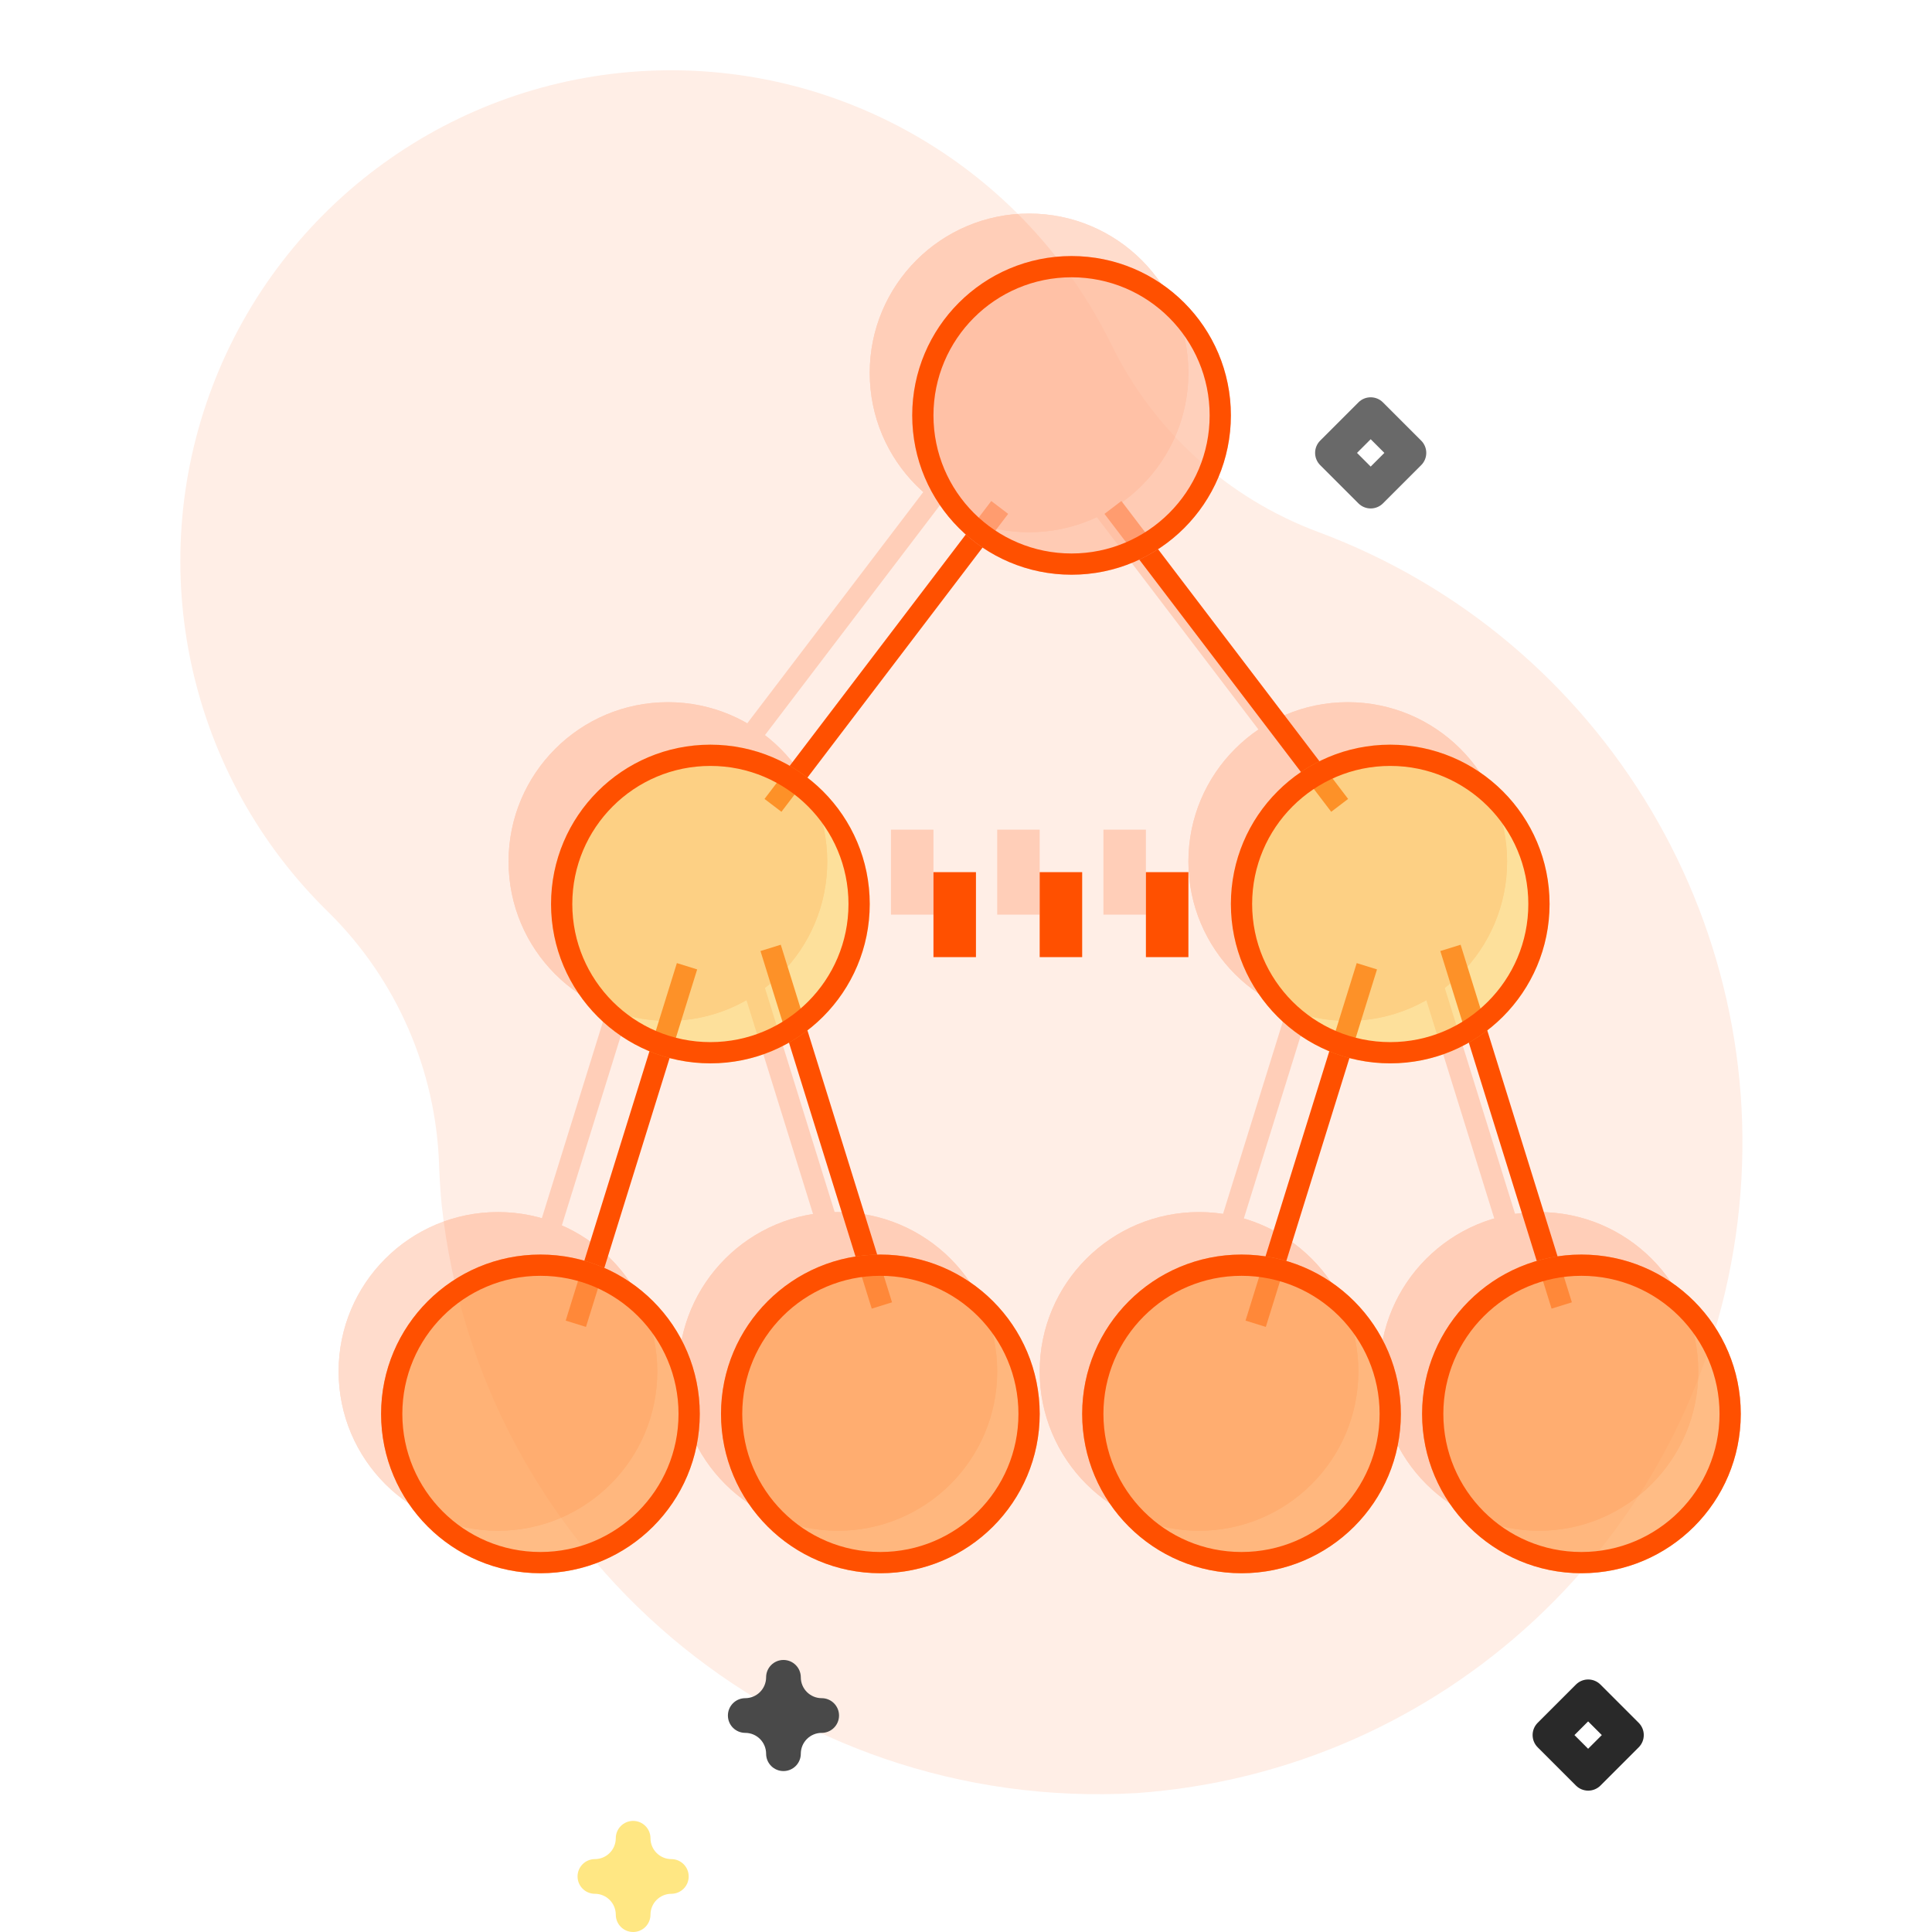
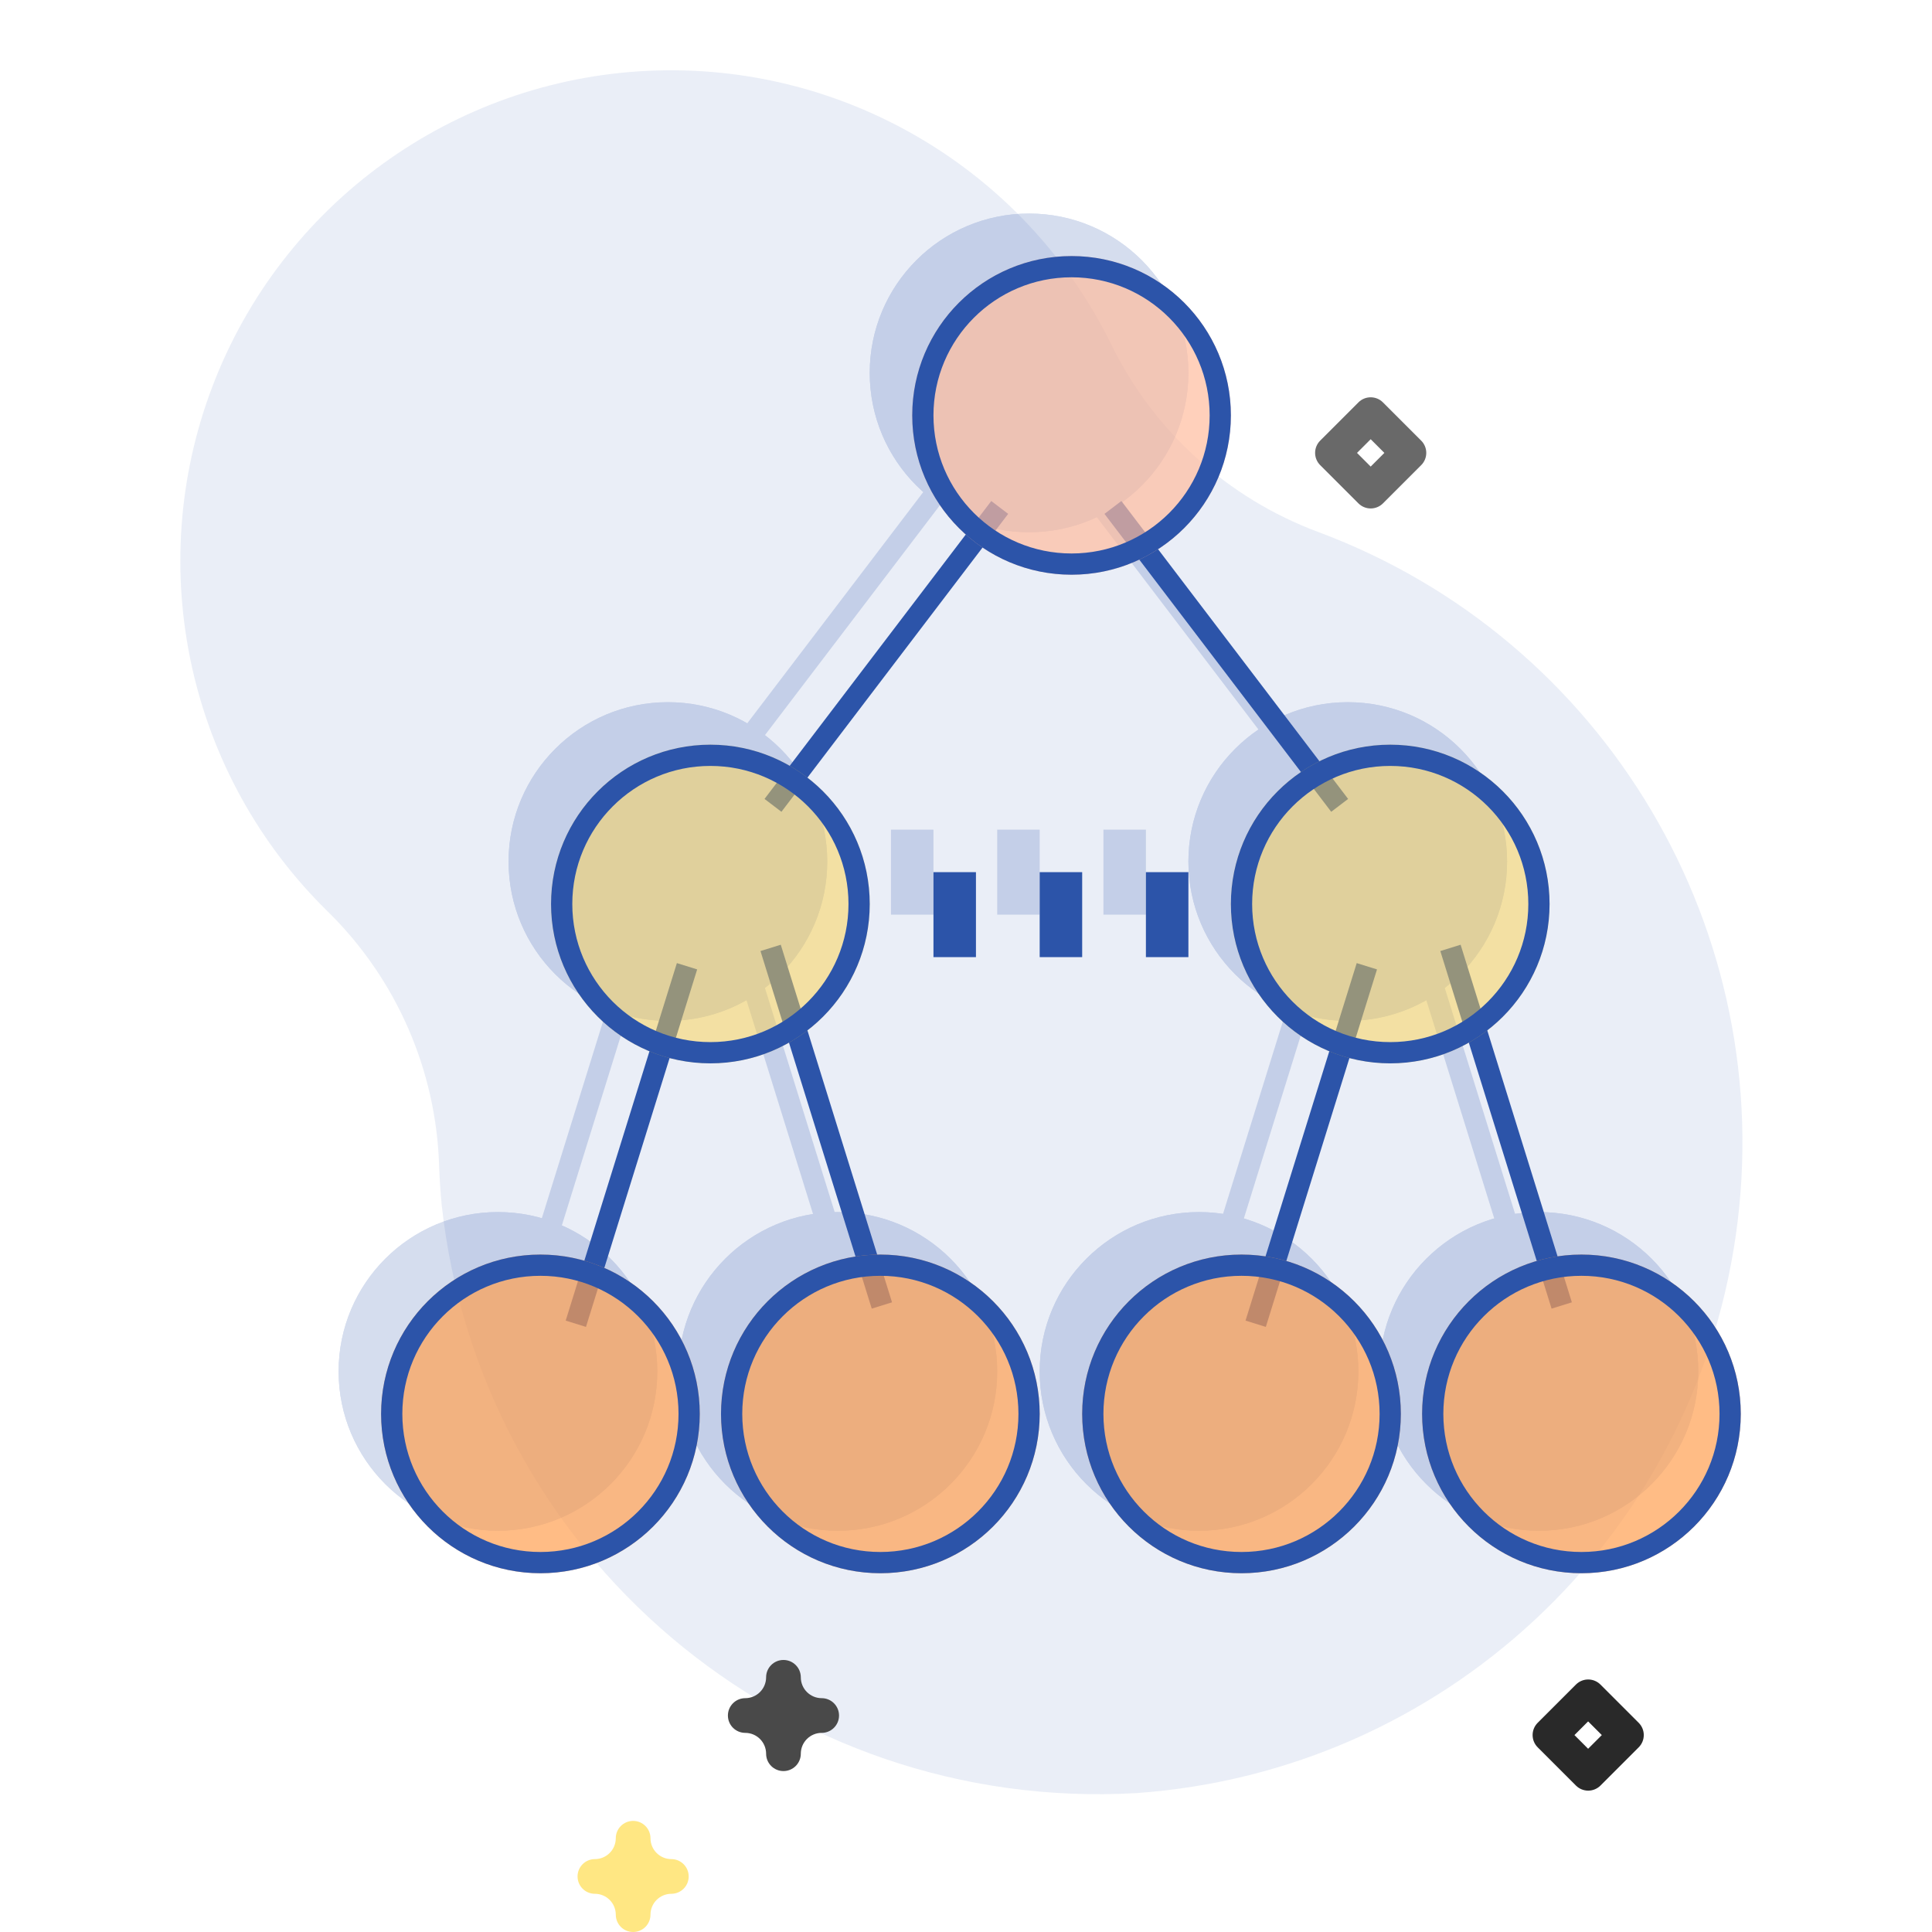
<svg xmlns="http://www.w3.org/2000/svg" id="ad-illustration" class="icon" width="100" height="100" viewBox="0 0 77.109 90.939">
  <g id="ad-illustration" transform="translate(-4076.977 2454.052)">
-     <path class="path fill primary" d="M78.368,14.388A23.084,23.084,0,1,0,39.757,38.447a17.518,17.518,0,0,1,4.351,12.28q-.03.9-.008,1.806A31.089,31.089,0,0,0,74.775,82.443,30.671,30.671,0,0,0,87.45,23.851a17.713,17.713,0,0,1-9.082-9.463Z" transform="matrix(0.998, -0.07, 0.07, 0.998, 4043.161, -2446.695)" fill="#ff5000" opacity="0.1" />
+     <path class="path fill primary" d="M78.368,14.388A23.084,23.084,0,1,0,39.757,38.447a17.518,17.518,0,0,1,4.351,12.28q-.03.9-.008,1.806A31.089,31.089,0,0,0,74.775,82.443,30.671,30.671,0,0,0,87.45,23.851a17.713,17.713,0,0,1-9.082-9.463Z" transform="matrix(0.998, -0.07, 0.07, 0.998, 4043.161, -2446.695)" fill="#2c54a9" opacity="0.1" />
    <g transform="translate(135 122)" opacity="0.2">
-       <path class="path stroke primary" d="M3969.447-2554.167l10.673,14.023" transform="translate(16)" fill="none" stroke="#ff5000" stroke-width="1" />
-       <path class="path stroke primary" d="M0,14.023,10.673,0" transform="translate(4002.196 -2519.393) rotate(160)" fill="none" stroke="#ff5000" stroke-width="1" />
-       <path class="path stroke primary" d="M3969.447-2554.167l10.673,14.023" transform="matrix(0.94, 0.342, -0.342, 0.94, -603.47, -1490.069)" fill="none" stroke="#ff5000" stroke-width="1" />
-       <path class="path stroke primary" d="M3980.119-2554.167l-10.673,14.023" fill="none" stroke="#ff5000" stroke-width="1" />
-       <g class="path fill stroke primary" transform="translate(3976 -2566)" fill="#ff5000" stroke="#ff5000" stroke-width="1">
+       <path class="path stroke primary" d="M3969.447-2554.167l10.673,14.023" transform="translate(16)" fill="none" stroke="#2c54a9" stroke-width="1" />
+       <path class="path stroke primary" d="M0,14.023,10.673,0" transform="translate(4002.196 -2519.393) rotate(160)" fill="none" stroke="#2c54a9" stroke-width="1" />
+       <path class="path stroke primary" d="M3969.447-2554.167l10.673,14.023" transform="matrix(0.94, 0.342, -0.342, 0.94, -603.47, -1490.069)" fill="none" stroke="#2c54a9" stroke-width="1" />
+       <path class="path stroke primary" d="M3980.119-2554.167l-10.673,14.023" fill="none" stroke="#2c54a9" stroke-width="1" />
+       <g class="path fill stroke primary" transform="translate(3976 -2566)" fill="#2c54a9" stroke="#2c54a9" stroke-width="1">
        <circle cx="7.5" cy="7.5" r="7.5" stroke="none" />
        <circle cx="7.5" cy="7.5" r="7" fill="none" />
      </g>
-       <path class="path stroke primary" d="M0,14.023,10.673,0" transform="translate(3970.196 -2519.393) rotate(160)" fill="none" stroke="#ff5000" stroke-width="1" />
-       <path class="path stroke primary" d="M3969.447-2554.167l10.673,14.023" transform="matrix(0.94, 0.342, -0.342, 0.94, -635.47, -1490.069)" fill="none" stroke="#ff5000" stroke-width="1" />
-       <g class="path fill stroke primary" transform="translate(3959 -2543)" fill="#ff5000" stroke="#ff5000" stroke-width="1">
+       <path class="path stroke primary" d="M0,14.023,10.673,0" transform="translate(3970.196 -2519.393) rotate(160)" fill="none" stroke="#2c54a9" stroke-width="1" />
+       <path class="path stroke primary" d="M3969.447-2554.167l10.673,14.023" transform="matrix(0.94, 0.342, -0.342, 0.94, -635.47, -1490.069)" fill="none" stroke="#2c54a9" stroke-width="1" />
+       <g class="path fill stroke primary" transform="translate(3959 -2543)" fill="#2c54a9" stroke="#2c54a9" stroke-width="1">
        <circle cx="7.5" cy="7.5" r="7.5" stroke="none" />
        <circle cx="7.5" cy="7.5" r="7" fill="none" />
      </g>
-       <g class="path fill stroke primary" transform="translate(3991 -2543)" fill="#ff5000" stroke="#ff5000" stroke-width="1">
+       <g class="path fill stroke primary" transform="translate(3991 -2543)" fill="#2c54a9" stroke="#2c54a9" stroke-width="1">
        <circle cx="7.5" cy="7.5" r="7.5" stroke="none" />
        <circle cx="7.5" cy="7.5" r="7" fill="none" />
      </g>
-       <g class="path fill stroke primary" transform="translate(3951 -2519)" fill="#ff5000" stroke="#ff5000" stroke-width="1">
+       <g class="path fill stroke primary" transform="translate(3951 -2519)" fill="#2c54a9" stroke="#2c54a9" stroke-width="1">
        <circle cx="7.5" cy="7.5" r="7.5" stroke="none" />
        <circle cx="7.5" cy="7.5" r="7" fill="none" />
      </g>
-       <g class="path fill stroke primary" transform="translate(3967 -2519)" fill="#ff5000" stroke="#ff5000" stroke-width="1">
+       <g class="path fill stroke primary" transform="translate(3967 -2519)" fill="#2c54a9" stroke="#2c54a9" stroke-width="1">
        <circle cx="7.5" cy="7.5" r="7.5" stroke="none" />
        <circle cx="7.5" cy="7.5" r="7" fill="none" />
      </g>
-       <g class="path fill stroke primary" transform="translate(3984 -2519)" fill="#ff5000" stroke="#ff5000" stroke-width="1">
+       <g class="path fill stroke primary" transform="translate(3984 -2519)" fill="#2c54a9" stroke="#2c54a9" stroke-width="1">
        <circle cx="7.5" cy="7.5" r="7.5" stroke="none" />
        <circle cx="7.5" cy="7.5" r="7" fill="none" />
      </g>
-       <g class="path fill stroke primary" transform="translate(4000 -2519)" fill="#ff5000" stroke="#ff5000" stroke-width="1">
+       <g class="path fill stroke primary" transform="translate(4000 -2519)" fill="#2c54a9" stroke="#2c54a9" stroke-width="1">
        <circle cx="7.5" cy="7.5" r="7.5" stroke="none" />
        <circle cx="7.5" cy="7.5" r="7" fill="none" />
      </g>
-       <rect class="path fill primary" width="2" height="4" transform="translate(3977 -2537)" fill="#ff5000" />
-       <rect class="path fill primary" width="2" height="4" transform="translate(3982 -2537)" fill="#ff5000" />
-       <rect class="path fill primary" width="2" height="4" transform="translate(3987 -2537)" fill="#ff5000" />
+       <rect class="path fill primary" width="2" height="4" transform="translate(3977 -2537)" fill="#2c54a9" />
+       <rect class="path fill primary" width="2" height="4" transform="translate(3982 -2537)" fill="#2c54a9" />
+       <rect class="path fill primary" width="2" height="4" transform="translate(3987 -2537)" fill="#2c54a9" />
    </g>
    <g transform="translate(137 124)">
-       <path class="path stroke primary" d="M3969.447-2554.167l10.673,14.023" transform="translate(16)" fill="none" stroke="#ff5000" stroke-width="1" />
-       <path class="path stroke primary" d="M0,14.023,10.673,0" transform="translate(4002.196 -2519.393) rotate(160)" fill="none" stroke="#ff5000" stroke-width="1" />
-       <path class="path stroke primary" d="M3969.447-2554.167l10.673,14.023" transform="matrix(0.94, 0.342, -0.342, 0.94, -603.47, -1490.069)" fill="none" stroke="#ff5000" stroke-width="1" />
-       <path class="path stroke primary" d="M3980.119-2554.167l-10.673,14.023" fill="none" stroke="#ff5000" stroke-width="1" />
-       <g class="path fill stroke primary" transform="translate(3976 -2566)" fill="#ffbd9f" stroke="#ff5000" stroke-width="1" style="fill-opacity: 0.7;">
+       <path class="path stroke primary" d="M3969.447-2554.167l10.673,14.023" transform="translate(16)" fill="none" stroke="#2c54a9" stroke-width="1" />
+       <path class="path stroke primary" d="M0,14.023,10.673,0" transform="translate(4002.196 -2519.393) rotate(160)" fill="none" stroke="#2c54a9" stroke-width="1" />
+       <path class="path stroke primary" d="M3969.447-2554.167l10.673,14.023" transform="matrix(0.94, 0.342, -0.342, 0.94, -603.47, -1490.069)" fill="none" stroke="#2c54a9" stroke-width="1" />
+       <path class="path stroke primary" d="M3980.119-2554.167l-10.673,14.023" fill="none" stroke="#2c54a9" stroke-width="1" />
+       <g class="path fill stroke primary" transform="translate(3976 -2566)" fill="#ffbd9f" stroke="#2c54a9" stroke-width="1" style="fill-opacity: 0.7;">
        <circle cx="7.5" cy="7.5" r="7.5" stroke="none" />
        <circle cx="7.5" cy="7.5" r="7" fill="none" />
      </g>
-       <path class="path stroke primary" d="M0,14.023,10.673,0" transform="translate(3970.196 -2519.393) rotate(160)" fill="none" stroke="#ff5000" stroke-width="1" />
-       <path class="path stroke primary" d="M3969.447-2554.167l10.673,14.023" transform="matrix(0.94, 0.342, -0.342, 0.94, -635.47, -1490.069)" fill="none" stroke="#ff5000" stroke-width="1" />
-       <g class="path fill stroke secondary" transform="translate(3959 -2543)" fill="#fdd250" stroke="#ff5000" stroke-width="1" style="fill-opacity: 0.5;">
+       <path class="path stroke primary" d="M0,14.023,10.673,0" transform="translate(3970.196 -2519.393) rotate(160)" fill="none" stroke="#2c54a9" stroke-width="1" />
+       <path class="path stroke primary" d="M3969.447-2554.167l10.673,14.023" transform="matrix(0.94, 0.342, -0.342, 0.94, -635.47, -1490.069)" fill="none" stroke="#2c54a9" stroke-width="1" />
+       <g class="path fill stroke secondary" transform="translate(3959 -2543)" fill="#fdd250" stroke="#2c54a9" stroke-width="1" style="fill-opacity: 0.5;">
        <circle cx="7.5" cy="7.5" r="7.5" stroke="none" />
        <circle cx="7.5" cy="7.5" r="7" fill="none" />
      </g>
-       <g class="path fill stroke secondary" transform="translate(3991 -2543)" fill="#fdd250" stroke="#ff5000" stroke-width="1" style="fill-opacity: 0.5;">
+       <g class="path fill stroke secondary" transform="translate(3991 -2543)" fill="#fdd250" stroke="#2c54a9" stroke-width="1" style="fill-opacity: 0.5;">
        <circle cx="7.5" cy="7.5" r="7.5" stroke="none" />
        <circle cx="7.5" cy="7.5" r="7" fill="none" />
      </g>
-       <g class="path fill stroke primary" transform="translate(3951 -2519)" fill="#ffa052" stroke="#ff5000" stroke-width="1" style="fill-opacity: 0.7;">
+       <g class="path fill stroke primary" transform="translate(3951 -2519)" fill="#ffa052" stroke="#2c54a9" stroke-width="1" style="fill-opacity: 0.7;">
        <circle cx="7.5" cy="7.5" r="7.5" stroke="none" />
        <circle cx="7.5" cy="7.5" r="7" fill="none" />
      </g>
-       <g class="path fill stroke primary" transform="translate(3967 -2519)" fill="#ffa052" stroke="#ff5000" stroke-width="1" style="fill-opacity: 0.7;">
+       <g class="path fill stroke primary" transform="translate(3967 -2519)" fill="#ffa052" stroke="#2c54a9" stroke-width="1" style="fill-opacity: 0.7;">
        <circle cx="7.5" cy="7.5" r="7.5" stroke="none" />
        <circle cx="7.5" cy="7.5" r="7" fill="none" />
      </g>
-       <g class="path fill stroke primary" transform="translate(3984 -2519)" fill="#ffa052" stroke="#ff5000" stroke-width="1" style="fill-opacity: 0.7;">
+       <g class="path fill stroke primary" transform="translate(3984 -2519)" fill="#ffa052" stroke="#2c54a9" stroke-width="1" style="fill-opacity: 0.7;">
        <circle cx="7.5" cy="7.5" r="7.5" stroke="none" />
        <circle cx="7.5" cy="7.5" r="7" fill="none" />
      </g>
-       <g class="path fill stroke primary" transform="translate(4000 -2519)" fill="#ffa052" stroke="#ff5000" stroke-width="1" style="fill-opacity: 0.7;">
+       <g class="path fill stroke primary" transform="translate(4000 -2519)" fill="#ffa052" stroke="#2c54a9" stroke-width="1" style="fill-opacity: 0.7;">
        <circle cx="7.5" cy="7.5" r="7.5" stroke="none" />
        <circle cx="7.5" cy="7.5" r="7" fill="none" />
      </g>
-       <rect class="path fill primary" width="2" height="4" transform="translate(3977 -2537)" fill="#ff5000" />
-       <rect class="path fill primary" width="2" height="4" transform="translate(3982 -2537)" fill="#ff5000" />
-       <rect class="path fill primary" width="2" height="4" transform="translate(3987 -2537)" fill="#ff5000" />
+       <rect class="path fill primary" width="2" height="4" transform="translate(3977 -2537)" fill="#2c54a9" />
+       <rect class="path fill primary" width="2" height="4" transform="translate(3982 -2537)" fill="#2c54a9" />
+       <rect class="path fill primary" width="2" height="4" transform="translate(3987 -2537)" fill="#2c54a9" />
    </g>
    <path class="path fill tertiary" d="M305.934,39.991a.816.816,0,0,1-.577-.239l-1.8-1.8a.816.816,0,0,1,0-1.154l1.8-1.8a.816.816,0,0,1,1.154,0l1.8,1.8a.816.816,0,0,1,0,1.155l-1.8,1.8a.817.817,0,0,1-.577.238Zm-.644-2.615.644.644.644-.644-.644-.644Z" transform="translate(3828.646 -2470.11)" fill="#696969" />
    <path class="path fill secondary" d="M368.647,409.675a.816.816,0,0,1-.577-.239l-1.8-1.8a.816.816,0,0,1,0-1.154l1.8-1.8a.816.816,0,0,1,1.154,0l1.8,1.8a.816.816,0,0,1,0,1.155l-1.8,1.8a.817.817,0,0,1-.577.238ZM368,407.06l.644.644.644-.644-.644-.644Z" transform="translate(3776.171 -2779.442)" fill="#292929" />
    <path class="path fill primary" d="M93.28,450.434a.816.816,0,0,1-.816-.816.984.984,0,0,0-.983-.982.816.816,0,1,1,0-1.633.984.984,0,0,0,.983-.982.816.816,0,1,1,1.633,0,.984.984,0,0,0,.982.982.816.816,0,0,1,0,1.633.984.984,0,0,0-.982.982.816.816,0,0,1-.817.816Z" transform="translate(4006.583 -2813.547)" fill="#ffe783" />
    <path class="path fill tertiary" d="M136.613,404.036a.816.816,0,0,1-.816-.816.984.984,0,0,0-.982-.982.816.816,0,1,1,0-1.633.984.984,0,0,0,.982-.982.816.816,0,0,1,1.633,0,.984.984,0,0,0,.983.982.816.816,0,1,1,0,1.633.984.984,0,0,0-.983.982.816.816,0,0,1-.817.816Z" transform="translate(3970.326 -2774.724)" fill="#494949" />
  </g>
</svg>
